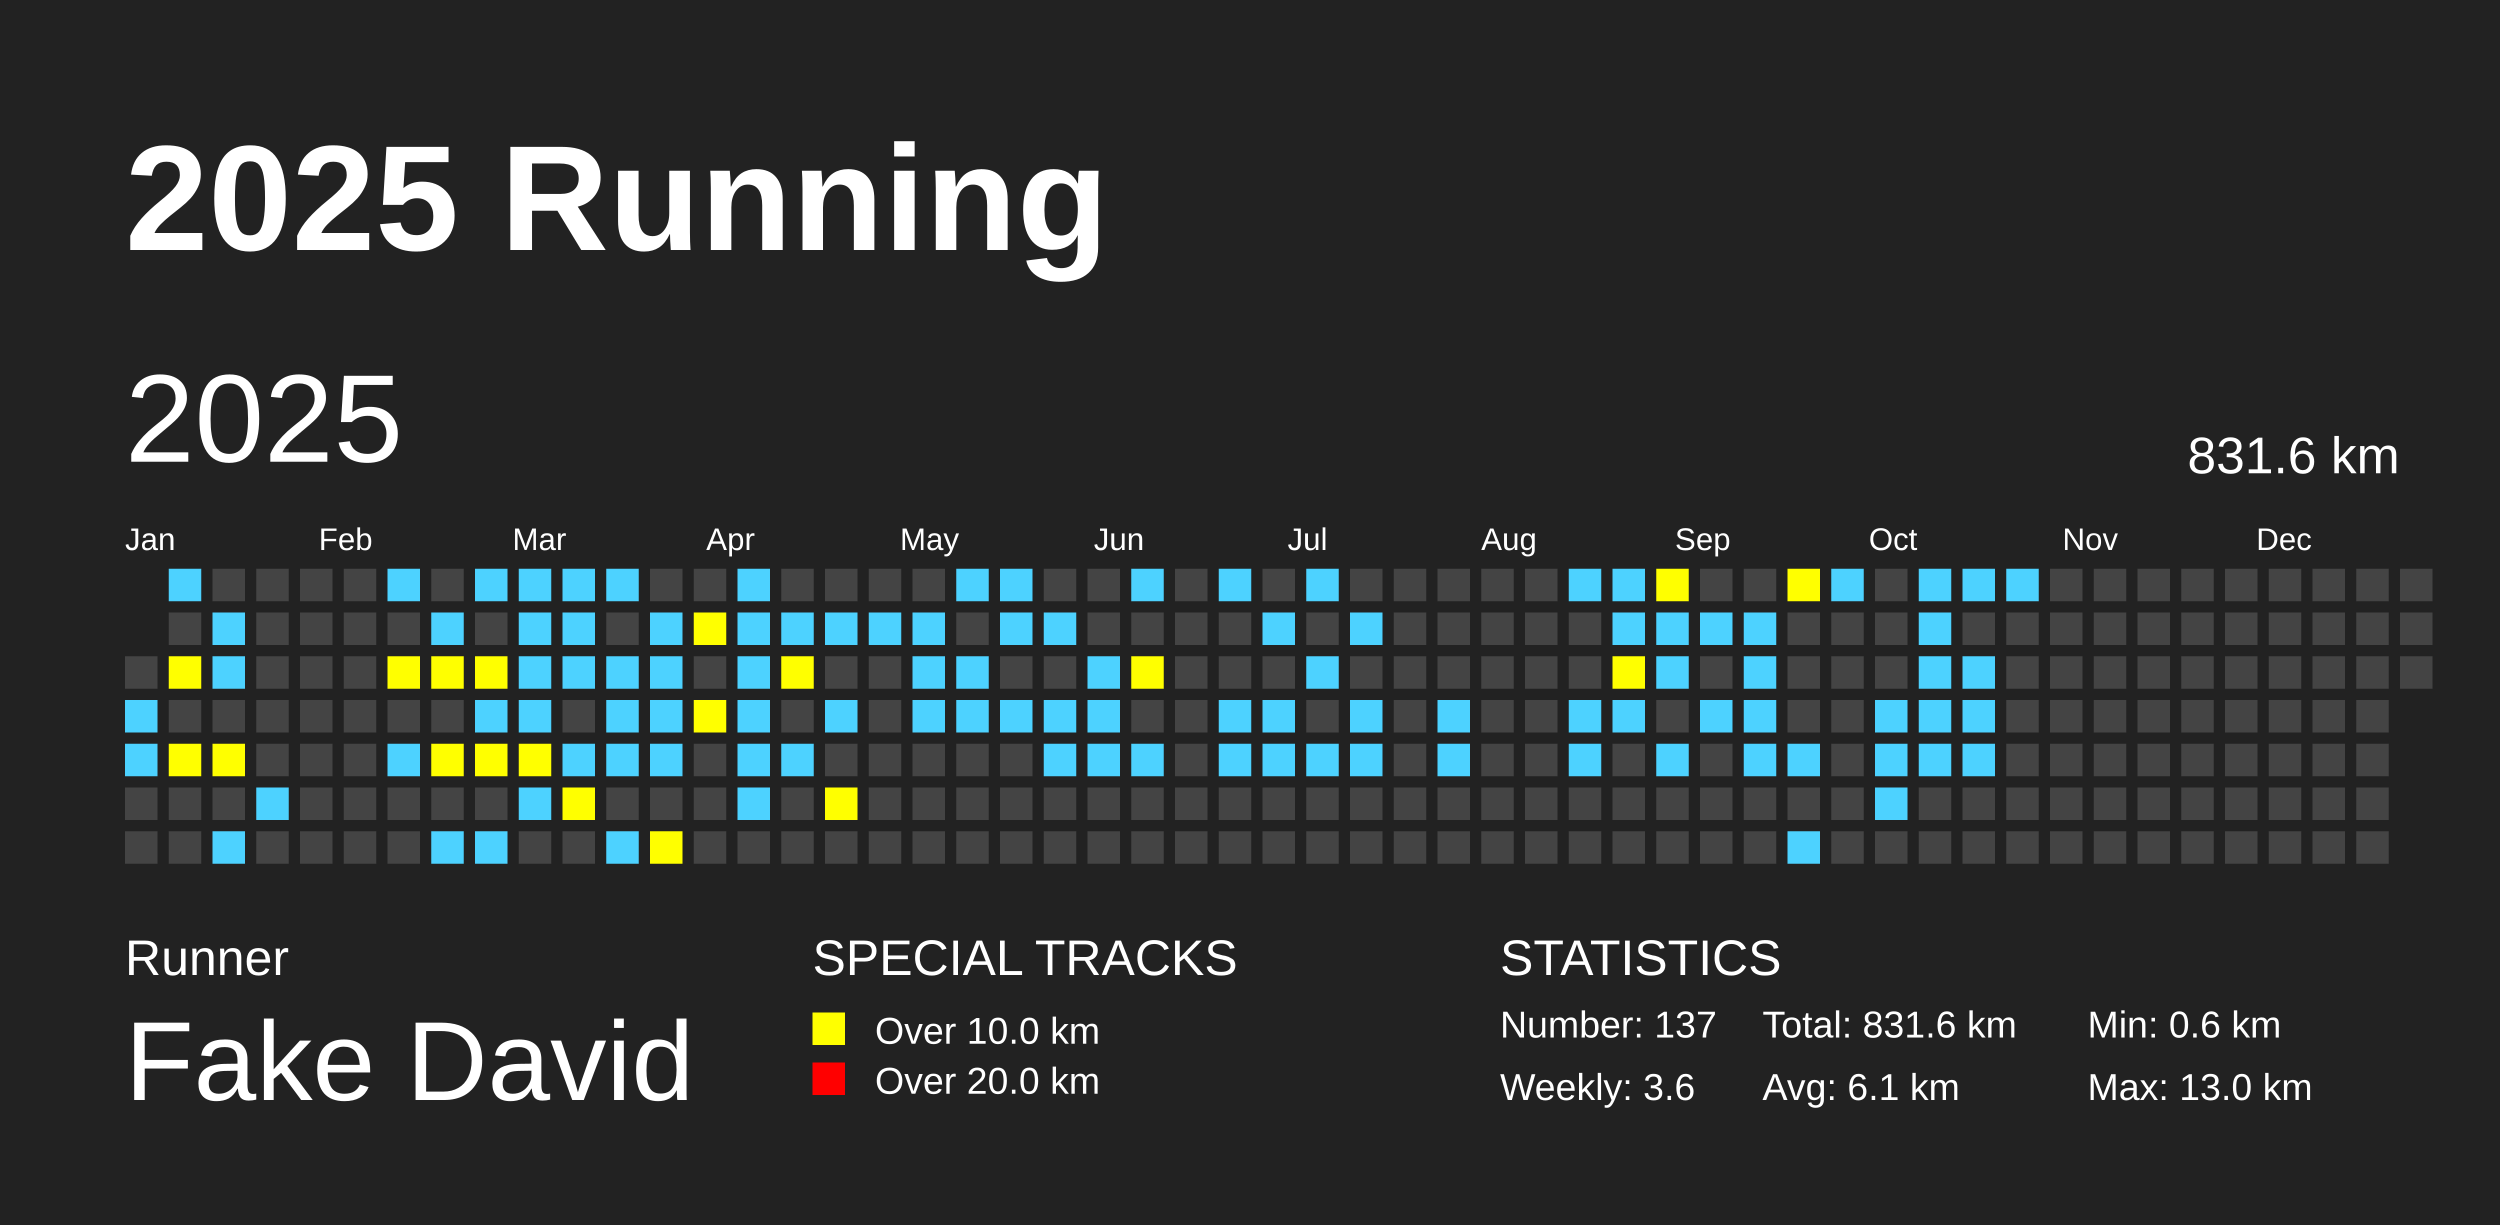
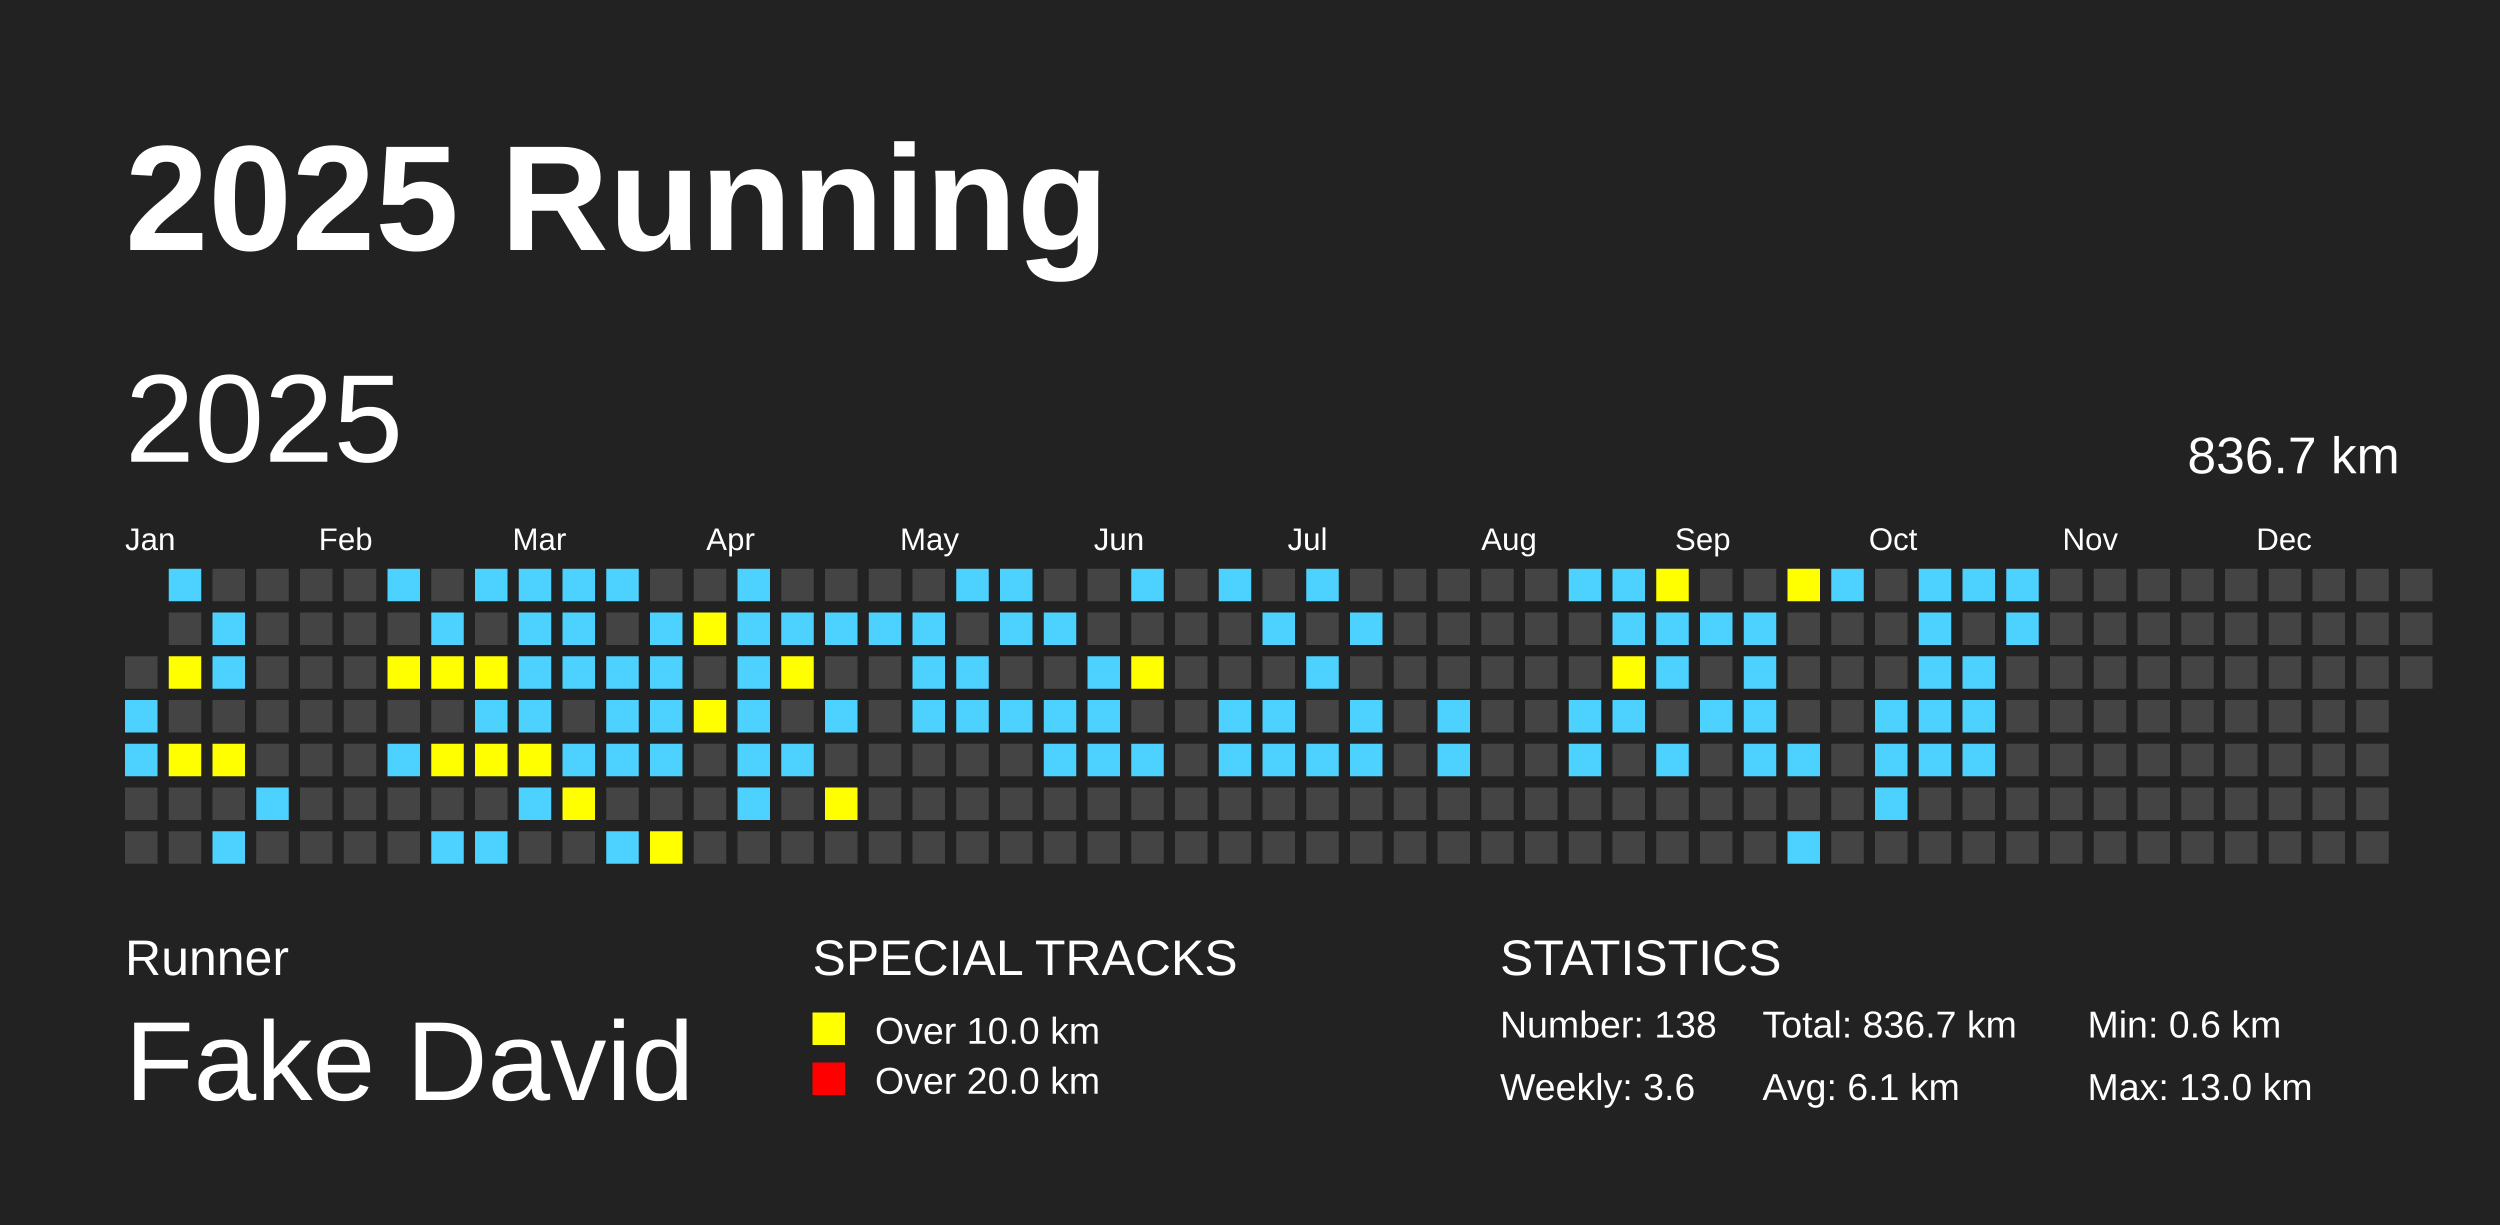
<svg xmlns="http://www.w3.org/2000/svg" baseProfile="full" height="98mm" version="1.1" viewBox="0,0,200,98" width="200mm">
  <defs />
  <rect fill="#222222" height="98" width="200" x="0" y="0" />
  <text fill="#FFFFFF" style="font-size:12px; font-family:Arial; font-weight:bold;" x="10" y="20">2025 Running</text>
  <text fill="#FFFFFF" style="font-size:4px; font-family:Arial" x="10" y="78">Runner</text>
  <text fill="#FFFFFF" style="font-size:9px; font-family:Arial" x="10" y="88">Fake David</text>
  <text fill="#FFFFFF" style="font-size:4px; font-family:Arial" x="65" y="78">SPECIAL TRACKS</text>
  <rect fill="yellow" height="2.6" width="2.6" x="65" y="81" />
  <text fill="#FFFFFF" style="font-size:3px; font-family:Arial" x="70" y="83.5">Over 10.0 km</text>
  <rect fill="red" height="2.6" width="2.6" x="65" y="85" />
  <text fill="#FFFFFF" style="font-size:3px; font-family:Arial" x="70" y="87.5">Over 20.0 km</text>
  <text fill="#FFFFFF" style="font-size:4px; font-family:Arial" x="120" y="78">STATISTICS</text>
-   <text fill="#FFFFFF" style="font-size:3px; font-family:Arial" x="120" y="83">Number: 137</text>
+   <text fill="#FFFFFF" style="font-size:3px; font-family:Arial" x="120" y="83">Number: 138</text>
  <text fill="#FFFFFF" style="font-size:3px; font-family:Arial" x="120" y="88">Weekly: 3.6</text>
-   <text fill="#FFFFFF" style="font-size:3px; font-family:Arial" x="141" y="83">Total: 831.6 km</text>
+   <text fill="#FFFFFF" style="font-size:3px; font-family:Arial" x="141" y="83">Total: 836.7 km</text>
  <text fill="#FFFFFF" style="font-size:3px; font-family:Arial" x="141" y="88">Avg: 6.1 km</text>
  <text fill="#FFFFFF" style="font-size:3px; font-family:Arial" x="167" y="83">Min: 0.6 km</text>
  <text fill="#FFFFFF" style="font-size:3px; font-family:Arial" x="167" y="88">Max: 13.0 km</text>
  <text dominant-baseline="hanging" fill="#FFFFFF" style="font-size:10.0px; font-family:Arial;" x="10" y="30">2025</text>
-   <text dominant-baseline="hanging" fill="#FFFFFF" style="font-size:4.125px; font-family:Arial;" x="175" y="35">831.6 km</text>
+   <text dominant-baseline="hanging" fill="#FFFFFF" style="font-size:4.125px; font-family:Arial;" x="175" y="35">836.7 km</text>
  <text fill="#FFFFFF" style="font-size:2.5px; font-family:Arial" x="10.0" y="44">Jan</text>
  <text fill="#FFFFFF" style="font-size:2.5px; font-family:Arial" x="25.5" y="44">Feb</text>
  <text fill="#FFFFFF" style="font-size:2.5px; font-family:Arial" x="41.0" y="44">Mar</text>
  <text fill="#FFFFFF" style="font-size:2.5px; font-family:Arial" x="56.5" y="44">Apr</text>
  <text fill="#FFFFFF" style="font-size:2.5px; font-family:Arial" x="72.0" y="44">May</text>
  <text fill="#FFFFFF" style="font-size:2.5px; font-family:Arial" x="87.5" y="44">Jun</text>
  <text fill="#FFFFFF" style="font-size:2.5px; font-family:Arial" x="103.0" y="44">Jul</text>
  <text fill="#FFFFFF" style="font-size:2.5px; font-family:Arial" x="118.5" y="44">Aug</text>
  <text fill="#FFFFFF" style="font-size:2.5px; font-family:Arial" x="134.0" y="44">Sep</text>
  <text fill="#FFFFFF" style="font-size:2.5px; font-family:Arial" x="149.5" y="44">Oct</text>
  <text fill="#FFFFFF" style="font-size:2.5px; font-family:Arial" x="165.0" y="44">Nov</text>
  <text fill="#FFFFFF" style="font-size:2.5px; font-family:Arial" x="180.5" y="44">Dec</text>
  <rect fill="#444444" height="2.6" width="2.6" x="10.0" y="52.5" />
  <rect fill="#4DD2FF" height="2.6" width="2.6" x="10.0" y="56.0" />
  <rect fill="#4DD2FF" height="2.6" width="2.6" x="10.0" y="59.5" />
  <rect fill="#444444" height="2.6" width="2.6" x="10.0" y="63.0" />
  <rect fill="#444444" height="2.6" width="2.6" x="10.0" y="66.5" />
  <rect fill="#4DD2FF" height="2.6" width="2.6" x="13.5" y="45.5" />
  <rect fill="#444444" height="2.6" width="2.6" x="13.5" y="49.0" />
  <rect fill="yellow" height="2.6" width="2.6" x="13.5" y="52.5" />
  <rect fill="#444444" height="2.6" width="2.6" x="13.5" y="56.0" />
  <rect fill="yellow" height="2.6" width="2.6" x="13.5" y="59.5" />
  <rect fill="#444444" height="2.6" width="2.6" x="13.5" y="63.0" />
  <rect fill="#444444" height="2.6" width="2.6" x="13.5" y="66.5" />
  <rect fill="#444444" height="2.6" width="2.6" x="17.0" y="45.5" />
  <rect fill="#4DD2FF" height="2.6" width="2.6" x="17.0" y="49.0" />
  <rect fill="#4DD2FF" height="2.6" width="2.6" x="17.0" y="52.5" />
  <rect fill="#444444" height="2.6" width="2.6" x="17.0" y="56.0" />
  <rect fill="yellow" height="2.6" width="2.6" x="17.0" y="59.5" />
  <rect fill="#444444" height="2.6" width="2.6" x="17.0" y="63.0" />
  <rect fill="#4DD2FF" height="2.6" width="2.6" x="17.0" y="66.5" />
  <rect fill="#444444" height="2.6" width="2.6" x="20.5" y="45.5" />
  <rect fill="#444444" height="2.6" width="2.6" x="20.5" y="49.0" />
  <rect fill="#444444" height="2.6" width="2.6" x="20.5" y="52.5" />
  <rect fill="#444444" height="2.6" width="2.6" x="20.5" y="56.0" />
  <rect fill="#444444" height="2.6" width="2.6" x="20.5" y="59.5" />
  <rect fill="#4DD2FF" height="2.6" width="2.6" x="20.5" y="63.0" />
  <rect fill="#444444" height="2.6" width="2.6" x="20.5" y="66.5" />
  <rect fill="#444444" height="2.6" width="2.6" x="24.0" y="45.5" />
  <rect fill="#444444" height="2.6" width="2.6" x="24.0" y="49.0" />
  <rect fill="#444444" height="2.6" width="2.6" x="24.0" y="52.5" />
  <rect fill="#444444" height="2.6" width="2.6" x="24.0" y="56.0" />
  <rect fill="#444444" height="2.6" width="2.6" x="24.0" y="59.5" />
  <rect fill="#444444" height="2.6" width="2.6" x="24.0" y="63.0" />
  <rect fill="#444444" height="2.6" width="2.6" x="24.0" y="66.5" />
  <rect fill="#444444" height="2.6" width="2.6" x="27.5" y="45.5" />
  <rect fill="#444444" height="2.6" width="2.6" x="27.5" y="49.0" />
  <rect fill="#444444" height="2.6" width="2.6" x="27.5" y="52.5" />
  <rect fill="#444444" height="2.6" width="2.6" x="27.5" y="56.0" />
  <rect fill="#444444" height="2.6" width="2.6" x="27.5" y="59.5" />
  <rect fill="#444444" height="2.6" width="2.6" x="27.5" y="63.0" />
  <rect fill="#444444" height="2.6" width="2.6" x="27.5" y="66.5" />
  <rect fill="#4DD2FF" height="2.6" width="2.6" x="31.0" y="45.5" />
  <rect fill="#444444" height="2.6" width="2.6" x="31.0" y="49.0" />
  <rect fill="yellow" height="2.6" width="2.6" x="31.0" y="52.5" />
  <rect fill="#444444" height="2.6" width="2.6" x="31.0" y="56.0" />
  <rect fill="#4DD2FF" height="2.6" width="2.6" x="31.0" y="59.5" />
  <rect fill="#444444" height="2.6" width="2.6" x="31.0" y="63.0" />
  <rect fill="#444444" height="2.6" width="2.6" x="31.0" y="66.5" />
  <rect fill="#444444" height="2.6" width="2.6" x="34.5" y="45.5" />
  <rect fill="#4DD2FF" height="2.6" width="2.6" x="34.5" y="49.0" />
  <rect fill="yellow" height="2.6" width="2.6" x="34.5" y="52.5" />
  <rect fill="#444444" height="2.6" width="2.6" x="34.5" y="56.0" />
  <rect fill="yellow" height="2.6" width="2.6" x="34.5" y="59.5" />
  <rect fill="#444444" height="2.6" width="2.6" x="34.5" y="63.0" />
  <rect fill="#4DD2FF" height="2.6" width="2.6" x="34.5" y="66.5" />
  <rect fill="#4DD2FF" height="2.6" width="2.6" x="38.0" y="45.5" />
  <rect fill="#444444" height="2.6" width="2.6" x="38.0" y="49.0" />
  <rect fill="yellow" height="2.6" width="2.6" x="38.0" y="52.5" />
  <rect fill="#4DD2FF" height="2.6" width="2.6" x="38.0" y="56.0" />
  <rect fill="yellow" height="2.6" width="2.6" x="38.0" y="59.5" />
  <rect fill="#444444" height="2.6" width="2.6" x="38.0" y="63.0" />
  <rect fill="#4DD2FF" height="2.6" width="2.6" x="38.0" y="66.5" />
  <rect fill="#4DD2FF" height="2.6" width="2.6" x="41.5" y="45.5" />
  <rect fill="#4DD2FF" height="2.6" width="2.6" x="41.5" y="49.0" />
  <rect fill="#4DD2FF" height="2.6" width="2.6" x="41.5" y="52.5" />
  <rect fill="#4DD2FF" height="2.6" width="2.6" x="41.5" y="56.0" />
  <rect fill="yellow" height="2.6" width="2.6" x="41.5" y="59.5" />
  <rect fill="#4DD2FF" height="2.6" width="2.6" x="41.5" y="63.0" />
  <rect fill="#444444" height="2.6" width="2.6" x="41.5" y="66.5" />
  <rect fill="#4DD2FF" height="2.6" width="2.6" x="45.0" y="45.5" />
  <rect fill="#4DD2FF" height="2.6" width="2.6" x="45.0" y="49.0" />
  <rect fill="#4DD2FF" height="2.6" width="2.6" x="45.0" y="52.5" />
  <rect fill="#444444" height="2.6" width="2.6" x="45.0" y="56.0" />
  <rect fill="#4DD2FF" height="2.6" width="2.6" x="45.0" y="59.5" />
  <rect fill="yellow" height="2.6" width="2.6" x="45.0" y="63.0" />
  <rect fill="#444444" height="2.6" width="2.6" x="45.0" y="66.5" />
  <rect fill="#4DD2FF" height="2.6" width="2.6" x="48.5" y="45.5" />
  <rect fill="#444444" height="2.6" width="2.6" x="48.5" y="49.0" />
  <rect fill="#4DD2FF" height="2.6" width="2.6" x="48.5" y="52.5" />
  <rect fill="#4DD2FF" height="2.6" width="2.6" x="48.5" y="56.0" />
  <rect fill="#4DD2FF" height="2.6" width="2.6" x="48.5" y="59.5" />
  <rect fill="#444444" height="2.6" width="2.6" x="48.5" y="63.0" />
  <rect fill="#4DD2FF" height="2.6" width="2.6" x="48.5" y="66.5" />
  <rect fill="#444444" height="2.6" width="2.6" x="52.0" y="45.5" />
  <rect fill="#4DD2FF" height="2.6" width="2.6" x="52.0" y="49.0" />
  <rect fill="#4DD2FF" height="2.6" width="2.6" x="52.0" y="52.5" />
  <rect fill="#4DD2FF" height="2.6" width="2.6" x="52.0" y="56.0" />
  <rect fill="#4DD2FF" height="2.6" width="2.6" x="52.0" y="59.5" />
  <rect fill="#444444" height="2.6" width="2.6" x="52.0" y="63.0" />
  <rect fill="yellow" height="2.6" width="2.6" x="52.0" y="66.5" />
  <rect fill="#444444" height="2.6" width="2.6" x="55.5" y="45.5" />
  <rect fill="yellow" height="2.6" width="2.6" x="55.5" y="49.0" />
  <rect fill="#444444" height="2.6" width="2.6" x="55.5" y="52.5" />
  <rect fill="yellow" height="2.6" width="2.6" x="55.5" y="56.0" />
  <rect fill="#444444" height="2.6" width="2.6" x="55.5" y="59.5" />
  <rect fill="#444444" height="2.6" width="2.6" x="55.5" y="63.0" />
  <rect fill="#444444" height="2.6" width="2.6" x="55.5" y="66.5" />
  <rect fill="#4DD2FF" height="2.6" width="2.6" x="59.0" y="45.5" />
  <rect fill="#4DD2FF" height="2.6" width="2.6" x="59.0" y="49.0" />
  <rect fill="#4DD2FF" height="2.6" width="2.6" x="59.0" y="52.5" />
  <rect fill="#4DD2FF" height="2.6" width="2.6" x="59.0" y="56.0" />
  <rect fill="#4DD2FF" height="2.6" width="2.6" x="59.0" y="59.5" />
  <rect fill="#4DD2FF" height="2.6" width="2.6" x="59.0" y="63.0" />
  <rect fill="#444444" height="2.6" width="2.6" x="59.0" y="66.5" />
  <rect fill="#444444" height="2.6" width="2.6" x="62.5" y="45.5" />
  <rect fill="#4DD2FF" height="2.6" width="2.6" x="62.5" y="49.0" />
  <rect fill="yellow" height="2.6" width="2.6" x="62.5" y="52.5" />
  <rect fill="#444444" height="2.6" width="2.6" x="62.5" y="56.0" />
  <rect fill="#4DD2FF" height="2.6" width="2.6" x="62.5" y="59.5" />
  <rect fill="#444444" height="2.6" width="2.6" x="62.5" y="63.0" />
  <rect fill="#444444" height="2.6" width="2.6" x="62.5" y="66.5" />
  <rect fill="#444444" height="2.6" width="2.6" x="66.0" y="45.5" />
  <rect fill="#4DD2FF" height="2.6" width="2.6" x="66.0" y="49.0" />
  <rect fill="#444444" height="2.6" width="2.6" x="66.0" y="52.5" />
  <rect fill="#4DD2FF" height="2.6" width="2.6" x="66.0" y="56.0" />
  <rect fill="#444444" height="2.6" width="2.6" x="66.0" y="59.5" />
  <rect fill="yellow" height="2.6" width="2.6" x="66.0" y="63.0" />
  <rect fill="#444444" height="2.6" width="2.6" x="66.0" y="66.5" />
  <rect fill="#444444" height="2.6" width="2.6" x="69.5" y="45.5" />
  <rect fill="#4DD2FF" height="2.6" width="2.6" x="69.5" y="49.0" />
  <rect fill="#444444" height="2.6" width="2.6" x="69.5" y="52.5" />
  <rect fill="#444444" height="2.6" width="2.6" x="69.5" y="56.0" />
  <rect fill="#444444" height="2.6" width="2.6" x="69.5" y="59.5" />
  <rect fill="#444444" height="2.6" width="2.6" x="69.5" y="63.0" />
  <rect fill="#444444" height="2.6" width="2.6" x="69.5" y="66.5" />
  <rect fill="#444444" height="2.6" width="2.6" x="73.0" y="45.5" />
  <rect fill="#4DD2FF" height="2.6" width="2.6" x="73.0" y="49.0" />
  <rect fill="#4DD2FF" height="2.6" width="2.6" x="73.0" y="52.5" />
  <rect fill="#4DD2FF" height="2.6" width="2.6" x="73.0" y="56.0" />
  <rect fill="#444444" height="2.6" width="2.6" x="73.0" y="59.5" />
  <rect fill="#444444" height="2.6" width="2.6" x="73.0" y="63.0" />
  <rect fill="#444444" height="2.6" width="2.6" x="73.0" y="66.5" />
  <rect fill="#4DD2FF" height="2.6" width="2.6" x="76.5" y="45.5" />
  <rect fill="#444444" height="2.6" width="2.6" x="76.5" y="49.0" />
  <rect fill="#4DD2FF" height="2.6" width="2.6" x="76.5" y="52.5" />
  <rect fill="#4DD2FF" height="2.6" width="2.6" x="76.5" y="56.0" />
  <rect fill="#444444" height="2.6" width="2.6" x="76.5" y="59.5" />
  <rect fill="#444444" height="2.6" width="2.6" x="76.5" y="63.0" />
  <rect fill="#444444" height="2.6" width="2.6" x="76.5" y="66.5" />
  <rect fill="#4DD2FF" height="2.6" width="2.6" x="80.0" y="45.5" />
  <rect fill="#4DD2FF" height="2.6" width="2.6" x="80.0" y="49.0" />
  <rect fill="#444444" height="2.6" width="2.6" x="80.0" y="52.5" />
  <rect fill="#4DD2FF" height="2.6" width="2.6" x="80.0" y="56.0" />
  <rect fill="#444444" height="2.6" width="2.6" x="80.0" y="59.5" />
  <rect fill="#444444" height="2.6" width="2.6" x="80.0" y="63.0" />
  <rect fill="#444444" height="2.6" width="2.6" x="80.0" y="66.5" />
  <rect fill="#444444" height="2.6" width="2.6" x="83.5" y="45.5" />
  <rect fill="#4DD2FF" height="2.6" width="2.6" x="83.5" y="49.0" />
  <rect fill="#444444" height="2.6" width="2.6" x="83.5" y="52.5" />
  <rect fill="#4DD2FF" height="2.6" width="2.6" x="83.5" y="56.0" />
  <rect fill="#4DD2FF" height="2.6" width="2.6" x="83.5" y="59.5" />
  <rect fill="#444444" height="2.6" width="2.6" x="83.5" y="63.0" />
  <rect fill="#444444" height="2.6" width="2.6" x="83.5" y="66.5" />
  <rect fill="#444444" height="2.6" width="2.6" x="87.0" y="45.5" />
  <rect fill="#444444" height="2.6" width="2.6" x="87.0" y="49.0" />
  <rect fill="#4DD2FF" height="2.6" width="2.6" x="87.0" y="52.5" />
  <rect fill="#4DD2FF" height="2.6" width="2.6" x="87.0" y="56.0" />
  <rect fill="#4DD2FF" height="2.6" width="2.6" x="87.0" y="59.5" />
  <rect fill="#444444" height="2.6" width="2.6" x="87.0" y="63.0" />
  <rect fill="#444444" height="2.6" width="2.6" x="87.0" y="66.5" />
  <rect fill="#4DD2FF" height="2.6" width="2.6" x="90.5" y="45.5" />
  <rect fill="#444444" height="2.6" width="2.6" x="90.5" y="49.0" />
  <rect fill="yellow" height="2.6" width="2.6" x="90.5" y="52.5" />
  <rect fill="#444444" height="2.6" width="2.6" x="90.5" y="56.0" />
  <rect fill="#4DD2FF" height="2.6" width="2.6" x="90.5" y="59.5" />
  <rect fill="#444444" height="2.6" width="2.6" x="90.5" y="63.0" />
  <rect fill="#444444" height="2.6" width="2.6" x="90.5" y="66.5" />
  <rect fill="#444444" height="2.6" width="2.6" x="94.0" y="45.5" />
  <rect fill="#444444" height="2.6" width="2.6" x="94.0" y="49.0" />
  <rect fill="#444444" height="2.6" width="2.6" x="94.0" y="52.5" />
  <rect fill="#444444" height="2.6" width="2.6" x="94.0" y="56.0" />
  <rect fill="#444444" height="2.6" width="2.6" x="94.0" y="59.5" />
  <rect fill="#444444" height="2.6" width="2.6" x="94.0" y="63.0" />
  <rect fill="#444444" height="2.6" width="2.6" x="94.0" y="66.5" />
  <rect fill="#4DD2FF" height="2.6" width="2.6" x="97.5" y="45.5" />
  <rect fill="#444444" height="2.6" width="2.6" x="97.5" y="49.0" />
  <rect fill="#444444" height="2.6" width="2.6" x="97.5" y="52.5" />
  <rect fill="#4DD2FF" height="2.6" width="2.6" x="97.5" y="56.0" />
  <rect fill="#4DD2FF" height="2.6" width="2.6" x="97.5" y="59.5" />
  <rect fill="#444444" height="2.6" width="2.6" x="97.5" y="63.0" />
  <rect fill="#444444" height="2.6" width="2.6" x="97.5" y="66.5" />
  <rect fill="#444444" height="2.6" width="2.6" x="101.0" y="45.5" />
  <rect fill="#4DD2FF" height="2.6" width="2.6" x="101.0" y="49.0" />
  <rect fill="#444444" height="2.6" width="2.6" x="101.0" y="52.5" />
  <rect fill="#4DD2FF" height="2.6" width="2.6" x="101.0" y="56.0" />
  <rect fill="#4DD2FF" height="2.6" width="2.6" x="101.0" y="59.5" />
  <rect fill="#444444" height="2.6" width="2.6" x="101.0" y="63.0" />
  <rect fill="#444444" height="2.6" width="2.6" x="101.0" y="66.5" />
  <rect fill="#4DD2FF" height="2.6" width="2.6" x="104.5" y="45.5" />
  <rect fill="#444444" height="2.6" width="2.6" x="104.5" y="49.0" />
  <rect fill="#4DD2FF" height="2.6" width="2.6" x="104.5" y="52.5" />
  <rect fill="#444444" height="2.6" width="2.6" x="104.5" y="56.0" />
  <rect fill="#4DD2FF" height="2.6" width="2.6" x="104.5" y="59.5" />
  <rect fill="#444444" height="2.6" width="2.6" x="104.5" y="63.0" />
  <rect fill="#444444" height="2.6" width="2.6" x="104.5" y="66.5" />
  <rect fill="#444444" height="2.6" width="2.6" x="108.0" y="45.5" />
  <rect fill="#4DD2FF" height="2.6" width="2.6" x="108.0" y="49.0" />
  <rect fill="#444444" height="2.6" width="2.6" x="108.0" y="52.5" />
  <rect fill="#4DD2FF" height="2.6" width="2.6" x="108.0" y="56.0" />
  <rect fill="#4DD2FF" height="2.6" width="2.6" x="108.0" y="59.5" />
  <rect fill="#444444" height="2.6" width="2.6" x="108.0" y="63.0" />
  <rect fill="#444444" height="2.6" width="2.6" x="108.0" y="66.5" />
  <rect fill="#444444" height="2.6" width="2.6" x="111.5" y="45.5" />
  <rect fill="#444444" height="2.6" width="2.6" x="111.5" y="49.0" />
  <rect fill="#444444" height="2.6" width="2.6" x="111.5" y="52.5" />
  <rect fill="#444444" height="2.6" width="2.6" x="111.5" y="56.0" />
  <rect fill="#444444" height="2.6" width="2.6" x="111.5" y="59.5" />
  <rect fill="#444444" height="2.6" width="2.6" x="111.5" y="63.0" />
  <rect fill="#444444" height="2.6" width="2.6" x="111.5" y="66.5" />
  <rect fill="#444444" height="2.6" width="2.6" x="115.0" y="45.5" />
  <rect fill="#444444" height="2.6" width="2.6" x="115.0" y="49.0" />
  <rect fill="#444444" height="2.6" width="2.6" x="115.0" y="52.5" />
  <rect fill="#4DD2FF" height="2.6" width="2.6" x="115.0" y="56.0" />
  <rect fill="#4DD2FF" height="2.6" width="2.6" x="115.0" y="59.5" />
  <rect fill="#444444" height="2.6" width="2.6" x="115.0" y="63.0" />
  <rect fill="#444444" height="2.6" width="2.6" x="115.0" y="66.5" />
  <rect fill="#444444" height="2.6" width="2.6" x="118.5" y="45.5" />
  <rect fill="#444444" height="2.6" width="2.6" x="118.5" y="49.0" />
  <rect fill="#444444" height="2.6" width="2.6" x="118.5" y="52.5" />
  <rect fill="#444444" height="2.6" width="2.6" x="118.5" y="56.0" />
  <rect fill="#444444" height="2.6" width="2.6" x="118.5" y="59.5" />
  <rect fill="#444444" height="2.6" width="2.6" x="118.5" y="63.0" />
  <rect fill="#444444" height="2.6" width="2.6" x="118.5" y="66.5" />
  <rect fill="#444444" height="2.6" width="2.6" x="122.0" y="45.5" />
  <rect fill="#444444" height="2.6" width="2.6" x="122.0" y="49.0" />
  <rect fill="#444444" height="2.6" width="2.6" x="122.0" y="52.5" />
  <rect fill="#444444" height="2.6" width="2.6" x="122.0" y="56.0" />
  <rect fill="#444444" height="2.6" width="2.6" x="122.0" y="59.5" />
  <rect fill="#444444" height="2.6" width="2.6" x="122.0" y="63.0" />
  <rect fill="#444444" height="2.6" width="2.6" x="122.0" y="66.5" />
  <rect fill="#4DD2FF" height="2.6" width="2.6" x="125.5" y="45.5" />
  <rect fill="#444444" height="2.6" width="2.6" x="125.5" y="49.0" />
  <rect fill="#444444" height="2.6" width="2.6" x="125.5" y="52.5" />
  <rect fill="#4DD2FF" height="2.6" width="2.6" x="125.5" y="56.0" />
  <rect fill="#4DD2FF" height="2.6" width="2.6" x="125.5" y="59.5" />
  <rect fill="#444444" height="2.6" width="2.6" x="125.5" y="63.0" />
  <rect fill="#444444" height="2.6" width="2.6" x="125.5" y="66.5" />
  <rect fill="#4DD2FF" height="2.6" width="2.6" x="129.0" y="45.5" />
  <rect fill="#4DD2FF" height="2.6" width="2.6" x="129.0" y="49.0" />
  <rect fill="yellow" height="2.6" width="2.6" x="129.0" y="52.5" />
  <rect fill="#4DD2FF" height="2.6" width="2.6" x="129.0" y="56.0" />
  <rect fill="#444444" height="2.6" width="2.6" x="129.0" y="59.5" />
  <rect fill="#444444" height="2.6" width="2.6" x="129.0" y="63.0" />
  <rect fill="#444444" height="2.6" width="2.6" x="129.0" y="66.5" />
  <rect fill="yellow" height="2.6" width="2.6" x="132.5" y="45.5" />
  <rect fill="#4DD2FF" height="2.6" width="2.6" x="132.5" y="49.0" />
  <rect fill="#4DD2FF" height="2.6" width="2.6" x="132.5" y="52.5" />
  <rect fill="#444444" height="2.6" width="2.6" x="132.5" y="56.0" />
  <rect fill="#4DD2FF" height="2.6" width="2.6" x="132.5" y="59.5" />
  <rect fill="#444444" height="2.6" width="2.6" x="132.5" y="63.0" />
  <rect fill="#444444" height="2.6" width="2.6" x="132.5" y="66.5" />
  <rect fill="#444444" height="2.6" width="2.6" x="136.0" y="45.5" />
  <rect fill="#4DD2FF" height="2.6" width="2.6" x="136.0" y="49.0" />
  <rect fill="#444444" height="2.6" width="2.6" x="136.0" y="52.5" />
  <rect fill="#4DD2FF" height="2.6" width="2.6" x="136.0" y="56.0" />
  <rect fill="#444444" height="2.6" width="2.6" x="136.0" y="59.5" />
  <rect fill="#444444" height="2.6" width="2.6" x="136.0" y="63.0" />
  <rect fill="#444444" height="2.6" width="2.6" x="136.0" y="66.5" />
  <rect fill="#444444" height="2.6" width="2.6" x="139.5" y="45.5" />
  <rect fill="#4DD2FF" height="2.6" width="2.6" x="139.5" y="49.0" />
  <rect fill="#4DD2FF" height="2.6" width="2.6" x="139.5" y="52.5" />
  <rect fill="#4DD2FF" height="2.6" width="2.6" x="139.5" y="56.0" />
  <rect fill="#4DD2FF" height="2.6" width="2.6" x="139.5" y="59.5" />
  <rect fill="#444444" height="2.6" width="2.6" x="139.5" y="63.0" />
  <rect fill="#444444" height="2.6" width="2.6" x="139.5" y="66.5" />
  <rect fill="yellow" height="2.6" width="2.6" x="143.0" y="45.5" />
  <rect fill="#444444" height="2.6" width="2.6" x="143.0" y="49.0" />
  <rect fill="#444444" height="2.6" width="2.6" x="143.0" y="52.5" />
  <rect fill="#444444" height="2.6" width="2.6" x="143.0" y="56.0" />
  <rect fill="#4DD2FF" height="2.6" width="2.6" x="143.0" y="59.5" />
  <rect fill="#444444" height="2.6" width="2.6" x="143.0" y="63.0" />
  <rect fill="#4DD2FF" height="2.6" width="2.6" x="143.0" y="66.5" />
  <rect fill="#4DD2FF" height="2.6" width="2.6" x="146.5" y="45.5" />
  <rect fill="#444444" height="2.6" width="2.6" x="146.5" y="49.0" />
  <rect fill="#444444" height="2.6" width="2.6" x="146.5" y="52.5" />
  <rect fill="#444444" height="2.6" width="2.6" x="146.5" y="56.0" />
  <rect fill="#444444" height="2.6" width="2.6" x="146.5" y="59.5" />
  <rect fill="#444444" height="2.6" width="2.6" x="146.5" y="63.0" />
  <rect fill="#444444" height="2.6" width="2.6" x="146.5" y="66.5" />
  <rect fill="#444444" height="2.6" width="2.6" x="150.0" y="45.5" />
  <rect fill="#444444" height="2.6" width="2.6" x="150.0" y="49.0" />
  <rect fill="#444444" height="2.6" width="2.6" x="150.0" y="52.5" />
  <rect fill="#4DD2FF" height="2.6" width="2.6" x="150.0" y="56.0" />
  <rect fill="#4DD2FF" height="2.6" width="2.6" x="150.0" y="59.5" />
  <rect fill="#4DD2FF" height="2.6" width="2.6" x="150.0" y="63.0" />
  <rect fill="#444444" height="2.6" width="2.6" x="150.0" y="66.5" />
  <rect fill="#4DD2FF" height="2.6" width="2.6" x="153.5" y="45.5" />
  <rect fill="#4DD2FF" height="2.6" width="2.6" x="153.5" y="49.0" />
  <rect fill="#4DD2FF" height="2.6" width="2.6" x="153.5" y="52.5" />
  <rect fill="#4DD2FF" height="2.6" width="2.6" x="153.5" y="56.0" />
  <rect fill="#4DD2FF" height="2.6" width="2.6" x="153.5" y="59.5" />
  <rect fill="#444444" height="2.6" width="2.6" x="153.5" y="63.0" />
  <rect fill="#444444" height="2.6" width="2.6" x="153.5" y="66.5" />
  <rect fill="#4DD2FF" height="2.6" width="2.6" x="157.0" y="45.5" />
  <rect fill="#444444" height="2.6" width="2.6" x="157.0" y="49.0" />
  <rect fill="#4DD2FF" height="2.6" width="2.6" x="157.0" y="52.5" />
  <rect fill="#4DD2FF" height="2.6" width="2.6" x="157.0" y="56.0" />
  <rect fill="#4DD2FF" height="2.6" width="2.6" x="157.0" y="59.5" />
  <rect fill="#444444" height="2.6" width="2.6" x="157.0" y="63.0" />
  <rect fill="#444444" height="2.6" width="2.6" x="157.0" y="66.5" />
  <rect fill="#4DD2FF" height="2.6" width="2.6" x="160.5" y="45.5" />
-   <rect fill="#444444" height="2.6" width="2.6" x="160.5" y="49.0" />
+   <rect fill="#4DD2FF" height="2.6" width="2.6" x="160.5" y="49.0" />
  <rect fill="#444444" height="2.6" width="2.6" x="160.5" y="52.5" />
  <rect fill="#444444" height="2.6" width="2.6" x="160.5" y="56.0" />
  <rect fill="#444444" height="2.6" width="2.6" x="160.5" y="59.5" />
  <rect fill="#444444" height="2.6" width="2.6" x="160.5" y="63.0" />
  <rect fill="#444444" height="2.6" width="2.6" x="160.5" y="66.5" />
  <rect fill="#444444" height="2.6" width="2.6" x="164.0" y="45.5" />
  <rect fill="#444444" height="2.6" width="2.6" x="164.0" y="49.0" />
  <rect fill="#444444" height="2.6" width="2.6" x="164.0" y="52.5" />
  <rect fill="#444444" height="2.6" width="2.6" x="164.0" y="56.0" />
  <rect fill="#444444" height="2.6" width="2.6" x="164.0" y="59.5" />
  <rect fill="#444444" height="2.6" width="2.6" x="164.0" y="63.0" />
  <rect fill="#444444" height="2.6" width="2.6" x="164.0" y="66.5" />
  <rect fill="#444444" height="2.6" width="2.6" x="167.5" y="45.5" />
  <rect fill="#444444" height="2.6" width="2.6" x="167.5" y="49.0" />
  <rect fill="#444444" height="2.6" width="2.6" x="167.5" y="52.5" />
  <rect fill="#444444" height="2.6" width="2.6" x="167.5" y="56.0" />
  <rect fill="#444444" height="2.6" width="2.6" x="167.5" y="59.5" />
  <rect fill="#444444" height="2.6" width="2.6" x="167.5" y="63.0" />
  <rect fill="#444444" height="2.6" width="2.6" x="167.5" y="66.5" />
  <rect fill="#444444" height="2.6" width="2.6" x="171.0" y="45.5" />
  <rect fill="#444444" height="2.6" width="2.6" x="171.0" y="49.0" />
  <rect fill="#444444" height="2.6" width="2.6" x="171.0" y="52.5" />
  <rect fill="#444444" height="2.6" width="2.6" x="171.0" y="56.0" />
  <rect fill="#444444" height="2.6" width="2.6" x="171.0" y="59.5" />
  <rect fill="#444444" height="2.6" width="2.6" x="171.0" y="63.0" />
  <rect fill="#444444" height="2.6" width="2.6" x="171.0" y="66.5" />
  <rect fill="#444444" height="2.6" width="2.6" x="174.5" y="45.5" />
  <rect fill="#444444" height="2.6" width="2.6" x="174.5" y="49.0" />
  <rect fill="#444444" height="2.6" width="2.6" x="174.5" y="52.5" />
  <rect fill="#444444" height="2.6" width="2.6" x="174.5" y="56.0" />
  <rect fill="#444444" height="2.6" width="2.6" x="174.5" y="59.5" />
  <rect fill="#444444" height="2.6" width="2.6" x="174.5" y="63.0" />
  <rect fill="#444444" height="2.6" width="2.6" x="174.5" y="66.5" />
  <rect fill="#444444" height="2.6" width="2.6" x="178.0" y="45.5" />
  <rect fill="#444444" height="2.6" width="2.6" x="178.0" y="49.0" />
  <rect fill="#444444" height="2.6" width="2.6" x="178.0" y="52.5" />
  <rect fill="#444444" height="2.6" width="2.6" x="178.0" y="56.0" />
  <rect fill="#444444" height="2.6" width="2.6" x="178.0" y="59.5" />
  <rect fill="#444444" height="2.6" width="2.6" x="178.0" y="63.0" />
  <rect fill="#444444" height="2.6" width="2.6" x="178.0" y="66.5" />
  <rect fill="#444444" height="2.6" width="2.6" x="181.5" y="45.5" />
  <rect fill="#444444" height="2.6" width="2.6" x="181.5" y="49.0" />
  <rect fill="#444444" height="2.6" width="2.6" x="181.5" y="52.5" />
  <rect fill="#444444" height="2.6" width="2.6" x="181.5" y="56.0" />
  <rect fill="#444444" height="2.6" width="2.6" x="181.5" y="59.5" />
  <rect fill="#444444" height="2.6" width="2.6" x="181.5" y="63.0" />
  <rect fill="#444444" height="2.6" width="2.6" x="181.5" y="66.5" />
  <rect fill="#444444" height="2.6" width="2.6" x="185.0" y="45.5" />
  <rect fill="#444444" height="2.6" width="2.6" x="185.0" y="49.0" />
  <rect fill="#444444" height="2.6" width="2.6" x="185.0" y="52.5" />
  <rect fill="#444444" height="2.6" width="2.6" x="185.0" y="56.0" />
  <rect fill="#444444" height="2.6" width="2.6" x="185.0" y="59.5" />
  <rect fill="#444444" height="2.6" width="2.6" x="185.0" y="63.0" />
  <rect fill="#444444" height="2.6" width="2.6" x="185.0" y="66.5" />
  <rect fill="#444444" height="2.6" width="2.6" x="188.5" y="45.5" />
  <rect fill="#444444" height="2.6" width="2.6" x="188.5" y="49.0" />
  <rect fill="#444444" height="2.6" width="2.6" x="188.5" y="52.5" />
  <rect fill="#444444" height="2.6" width="2.6" x="188.5" y="56.0" />
  <rect fill="#444444" height="2.6" width="2.6" x="188.5" y="59.5" />
  <rect fill="#444444" height="2.6" width="2.6" x="188.5" y="63.0" />
  <rect fill="#444444" height="2.6" width="2.6" x="188.5" y="66.5" />
  <rect fill="#444444" height="2.6" width="2.6" x="192.0" y="45.5" />
  <rect fill="#444444" height="2.6" width="2.6" x="192.0" y="49.0" />
  <rect fill="#444444" height="2.6" width="2.6" x="192.0" y="52.5" />
</svg>
